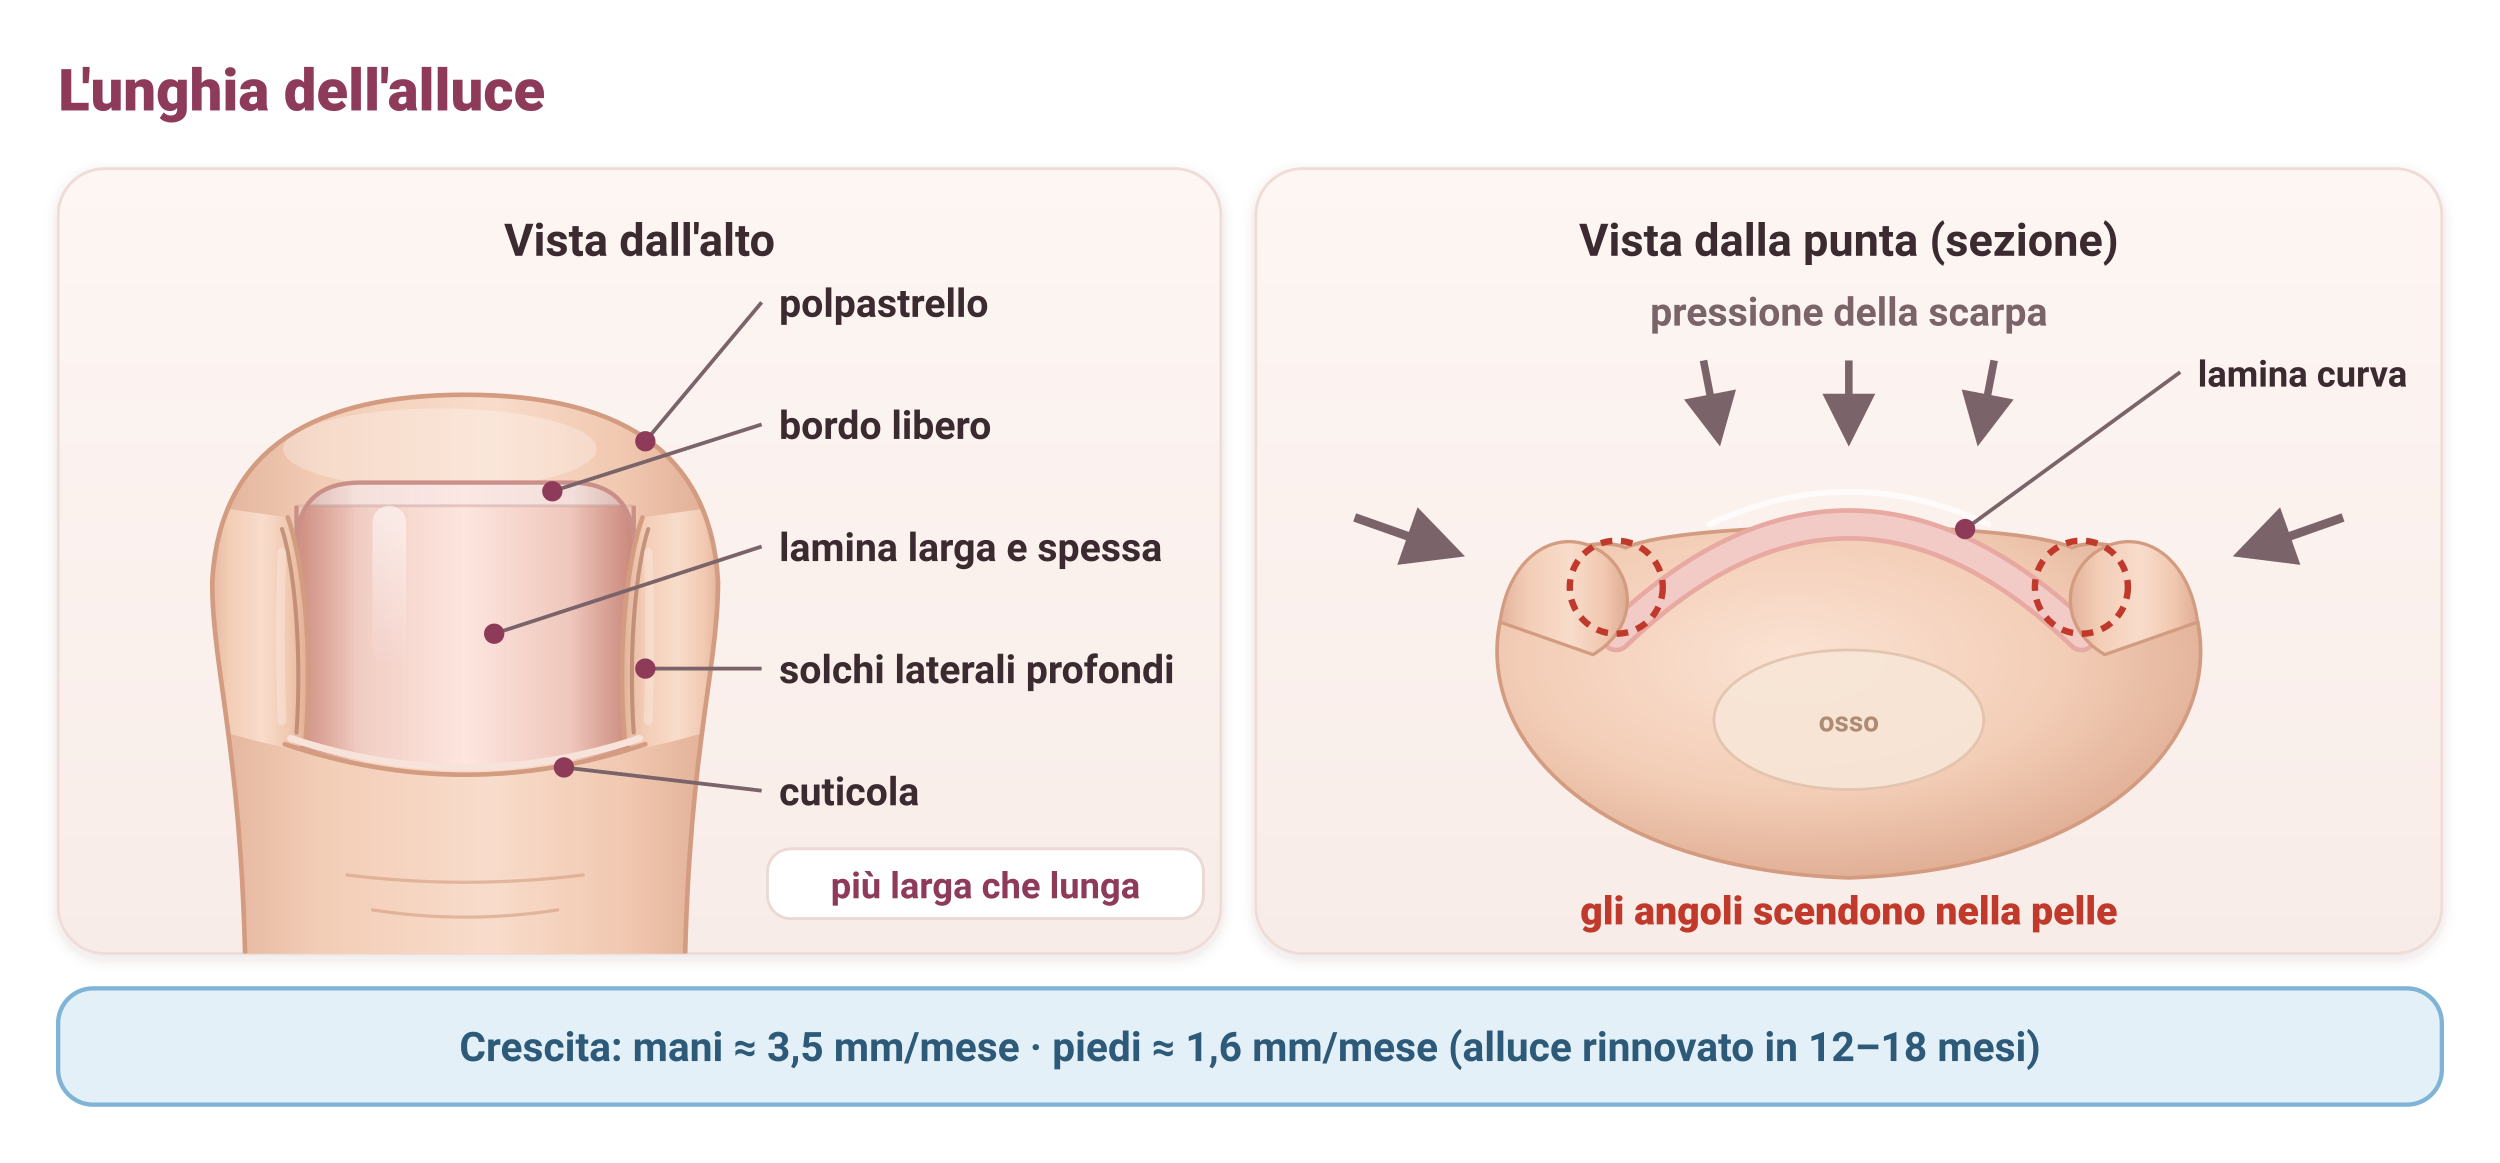
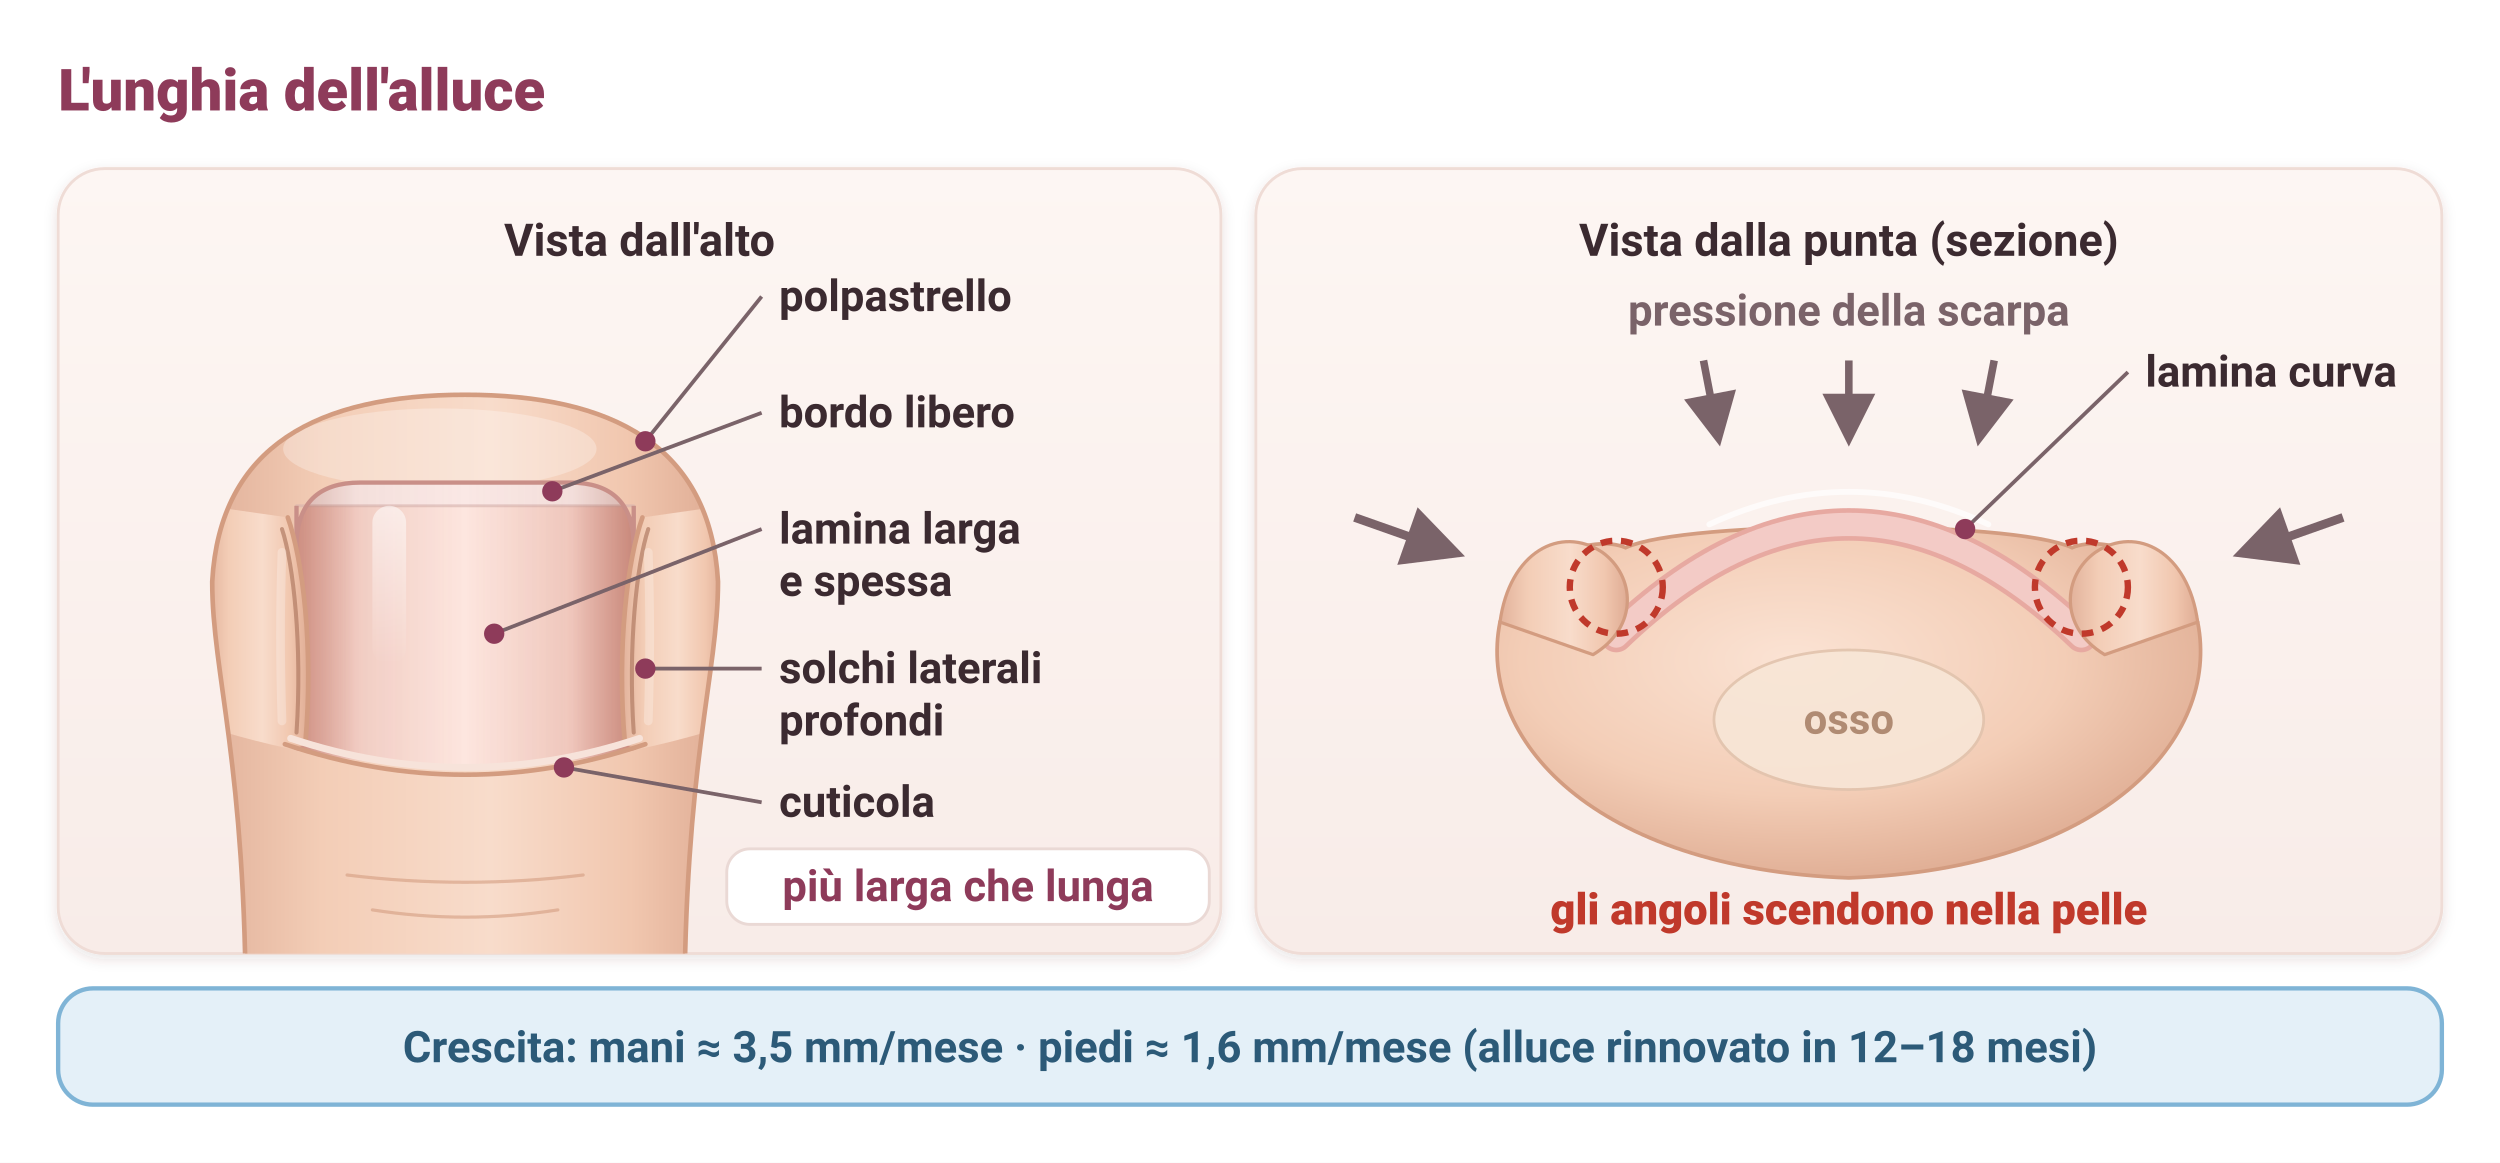
<svg xmlns="http://www.w3.org/2000/svg" viewBox="0 0 860 400" width="860" height="400" font-family="system-ui, -apple-system, 'Segoe UI', Roboto, Arial, sans-serif" role="img">
  <rect width="100%" height="100%" fill="#ffffff" />
  <defs>
    <linearGradient id="nxSkin" x1="0" y1="0" x2="1" y2="0">
      <stop offset="0" stop-color="#e2b29b" />
      <stop offset=".22" stop-color="#f3cdb6" />
      <stop offset=".55" stop-color="#f8dccb" />
      <stop offset=".82" stop-color="#f1c7af" />
      <stop offset="1" stop-color="#dfac94" />
    </linearGradient>
    <linearGradient id="nxPanel" x1="0" y1="0" x2="0" y2="1">
      <stop offset="0" stop-color="#fdf6f3" />
      <stop offset="1" stop-color="#f8ece8" />
    </linearGradient>
    <filter id="nxSh" x="-5%" y="-5%" width="110%" height="115%">
      <feDropShadow dx="0" dy="1.5" stdDeviation="2.2" flood-color="#5a2a3a" flood-opacity=".13" />
    </filter>
  </defs>
  <defs>
    <linearGradient id="dxHi" x1="0" y1="0" x2="0" y2="1">
      <stop offset="0" stop-color="#fff" stop-opacity="0.9" />
      <stop offset="0.6" stop-color="#fff" stop-opacity="0.35" />
      <stop offset="1" stop-color="#fff" stop-opacity="0" />
    </linearGradient>
    <linearGradient id="dxToeNail" x1="0" y1="0" x2="1" y2="0">
      <stop offset="0" stop-color="#eab0a4" stop-opacity="1" />
      <stop offset="0.2" stop-color="#f7d5cc" stop-opacity="1" />
      <stop offset="0.5" stop-color="#fde6df" stop-opacity="1" />
      <stop offset="0.8" stop-color="#f6d0c6" stop-opacity="1" />
      <stop offset="1" stop-color="#e6ab9f" stop-opacity="1" />
    </linearGradient>
    <linearGradient id="dxShadeW" x1="0" y1="0" x2="1" y2="0">
      <stop offset="0" stop-color="#8a3f2e" stop-opacity="0.3" />
      <stop offset="0.18" stop-color="#8a3f2e" stop-opacity="0.05" />
      <stop offset="0.5" stop-color="#8a3f2e" stop-opacity="0" />
      <stop offset="0.82" stop-color="#8a3f2e" stop-opacity="0.06" />
      <stop offset="1" stop-color="#8a3f2e" stop-opacity="0.32" />
    </linearGradient>
    <radialGradient id="dxSkinR" cx=".42" cy=".38" r=".7">
      <stop offset="0" stop-color="#fbe3d4" />
      <stop offset=".55" stop-color="#f3cdb6" />
      <stop offset="1" stop-color="#dba68c" />
    </radialGradient>
  </defs>
  <defs>
    <marker id="ar" viewBox="0 0 10 10" refX="8" refY="5" markerWidth="7" markerHeight="7" orient="auto-start-reverse">
      <path d="M0,0 L10,5 L0,10 z" fill="#8e3b5a" />
    </marker>
    <marker id="arw" viewBox="0 0 10 10" refX="8" refY="5" markerWidth="7" markerHeight="7" orient="auto-start-reverse">
      <path d="M0,0 L10,5 L0,10 z" fill="#7a6369" />
    </marker>
  </defs>
  <text x="20.0" y="38.0" font-size="20" text-anchor="start" font-weight="800" fill="#8e3b5a">L'unghia dell'alluce</text>
  <defs>
    <clipPath id="dk161">
      <rect x="20" y="58" width="400" height="270" rx="16" />
    </clipPath>
  </defs>
  <rect x="20" y="58" width="400" height="270" rx="16" fill="url(#nxPanel)" stroke="#efdcd6" stroke-width="1" filter="url(#nxSh)" />
  <g clip-path="url(#dk161)">
    <defs>
      <clipPath id="toe159">
        <path d="M84.6,352.0 C84.6,262.0 73.0,232.0 73.0,200.1 C75.6,153.2 109.5,135.8 160.0,135.8 C210.5,135.8 244.4,153.2 247.0,200.1 C247.0,232.0 235.4,262.0 235.4,352.0 C190.2,362.0 129.8,362.0 84.6,352.0 Z" />
      </clipPath>
    </defs>
    <path d="M84.6,352.0 C84.6,262.0 73.0,232.0 73.0,200.1 C75.6,153.2 109.5,135.8 160.0,135.8 C210.5,135.8 244.4,153.2 247.0,200.1 C247.0,232.0 235.4,262.0 235.4,352.0 C190.2,362.0 129.8,362.0 84.6,352.0 Z" fill="url(#nxSkin)" />
    <ellipse cx="151.3" cy="154.4" rx="53.9" ry="13.9" fill="#fff" opacity=".28" clip-path="url(#toe159)" />
    <defs>
      <clipPath id="c160">
        <path d="M102.0,268.0 L218.0,268.0 L218.0,174.0 L218.0,188.0 Q218.0,166.0 196.0,166.0 L124.0,166.0 Q102.0,166.0 102.0,188.0 L102.0,174.0 Z" />
      </clipPath>
    </defs>
    <path d="M102.0,268.0 L218.0,268.0 L218.0,174.0 L218.0,188.0 Q218.0,166.0 196.0,166.0 L124.0,166.0 Q102.0,166.0 102.0,188.0 L102.0,174.0 Z" fill="url(#dxToeNail)" />
    <rect x="98.0" y="156.0" width="124.0" height="18.0" fill="#fae8e5" clip-path="url(#c160)" />
    <line x1="102.0" y1="174.0" x2="218.0" y2="174.0" stroke="#d6b3ae" stroke-width="1" stroke-linecap="round" opacity=".6" />
    <rect x="102.0" y="162.0" width="116.0" height="108.0" fill="url(#dxShadeW)" clip-path="url(#c160)" />
    <rect x="128.1" y="174.0" width="11.6" height="54.6" rx="5.8" fill="url(#dxHi)" opacity=".6" clip-path="url(#c160)" />
    <path d="M102.0,268.0 L218.0,268.0 L218.0,174.0 L218.0,188.0 Q218.0,166.0 196.0,166.0 L124.0,166.0 Q102.0,166.0 102.0,188.0 L102.0,174.0 Z" fill="none" stroke="#c98f88" stroke-width="1.5" />
    <path d="M105.0,256.0 C108.0,222.4 104.0,192.0 99.0,178.0 L71.0,174.0 L71.0,272.0 Z" fill="url(#nxSkin)" clip-path="url(#toe159)" />
    <path d="M105.0,256.0 C108.0,222.4 104.0,192.0 99.0,178.0" fill="none" stroke="#d39c80" stroke-width="1.6" stroke-linecap="round" stroke-linejoin="round" />
    <path d="M102.0,252.0 C104.0,222.4 101.0,194.0 97.0,182.0" fill="none" stroke="#b07a62" stroke-width="1.4" stroke-linecap="round" stroke-linejoin="round" opacity=".7" />
    <path d="M97.0,248.0 Q96.0,218.0 97.0,190.0" fill="none" stroke="#fff" stroke-width="3" stroke-linecap="round" stroke-linejoin="round" opacity=".25" />
    <path d="M215.0,256.0 C212.0,222.4 216.0,192.0 221.0,178.0 L249.0,174.0 L249.0,272.0 Z" fill="url(#nxSkin)" clip-path="url(#toe159)" />
    <path d="M215.0,256.0 C212.0,222.4 216.0,192.0 221.0,178.0" fill="none" stroke="#d39c80" stroke-width="1.6" stroke-linecap="round" stroke-linejoin="round" />
    <path d="M218.0,252.0 C216.0,222.4 219.0,194.0 223.0,182.0" fill="none" stroke="#b07a62" stroke-width="1.4" stroke-linecap="round" stroke-linejoin="round" opacity=".7" />
    <path d="M223.0,248.0 Q224.0,218.0 223.0,190.0" fill="none" stroke="#fff" stroke-width="3" stroke-linecap="round" stroke-linejoin="round" opacity=".25" />
    <path d="M71.0,250.0 Q160.0,278.0 249.0,250.0 L249.0,372.0 L71.0,372.0 Z" fill="url(#nxSkin)" clip-path="url(#toe159)" />
    <path d="M100.0,254.0 Q160.0,274.0 220.0,254.0" fill="none" stroke="#f7e3da" stroke-width="2.4" stroke-linecap="round" stroke-linejoin="round" />
    <path d="M98.0,256.0 Q160.0,277.0 222.0,256.0" fill="none" stroke="#d39c80" stroke-width="1.6" stroke-linecap="round" stroke-linejoin="round" />
    <path d="M119.4,301.0 Q160.0,306.0 200.6,301.0" fill="none" stroke="#d39c80" stroke-width="1.1" stroke-linecap="round" stroke-linejoin="round" opacity=".6" />
    <path d="M128.1,313.0 Q160.0,318.0 191.9,313.0" fill="none" stroke="#d39c80" stroke-width="1.1" stroke-linecap="round" stroke-linejoin="round" opacity=".6" />
    <path d="M84.6,352.0 C84.6,262.0 73.0,232.0 73.0,200.1 C75.6,153.2 109.5,135.8 160.0,135.8 C210.5,135.8 244.4,153.2 247.0,200.1 C247.0,232.0 235.4,262.0 235.4,352.0 C190.2,362.0 129.8,362.0 84.6,352.0 Z" fill="none" stroke="#d39c80" stroke-width="1.6" />
  </g>
  <text x="220.0" y="88.0" font-size="15.5" text-anchor="middle" font-weight="700" fill="#3b2a30">Vista dall'alto</text>
-   <line x1="222.0" y1="151.8" x2="262.0" y2="104.0" stroke="#7a6369" stroke-width="1.3" />
+   <line x1="222.0" y1="151.8" x2="262.0" y2="102.0" stroke="#7a6369" stroke-width="1.3" />
  <circle cx="222.0" cy="151.8" r="3.5" fill="#8e3b5a" />
-   <text x="268.0" y="109.0" font-size="13.5" text-anchor="start" font-weight="600" fill="#3b2a30">polpastrello</text>
-   <line x1="190.0" y1="169.0" x2="262.0" y2="146.0" stroke="#7a6369" stroke-width="1.3" />
+   <text x="268.0" y="107.0" font-size="15" text-anchor="start" font-weight="600" fill="#3b2a30">polpastrello</text>
+   <line x1="190.0" y1="169.0" x2="262.0" y2="142.0" stroke="#7a6369" stroke-width="1.3" />
  <circle cx="190.0" cy="169.0" r="3.5" fill="#8e3b5a" />
-   <text x="268.0" y="151.0" font-size="13.5" text-anchor="start" font-weight="600" fill="#3b2a30">bordo libero</text>
-   <line x1="170.0" y1="218.0" x2="262.0" y2="188.0" stroke="#7a6369" stroke-width="1.3" />
+   <text x="268.0" y="147.0" font-size="15" text-anchor="start" font-weight="600" fill="#3b2a30">bordo libero</text>
+   <line x1="170.0" y1="218.0" x2="262.0" y2="182.0" stroke="#7a6369" stroke-width="1.3" />
  <circle cx="170.0" cy="218.0" r="3.5" fill="#8e3b5a" />
-   <text x="268.0" y="193.0" font-size="13.5" text-anchor="start" font-weight="600" fill="#3b2a30">lamina larga e spessa</text>
+   <text x="268.0" y="187.0" font-size="15" text-anchor="start" font-weight="600" fill="#3b2a30">lamina larga</text>
+   <text x="268.0" y="205.0" font-size="15" text-anchor="start" font-weight="600" fill="#3b2a30">e spessa</text>
  <line x1="222.0" y1="230.0" x2="262.0" y2="230.0" stroke="#7a6369" stroke-width="1.3" />
  <circle cx="222.0" cy="230.0" r="3.5" fill="#8e3b5a" />
-   <text x="268.0" y="235.0" font-size="13.5" text-anchor="start" font-weight="600" fill="#3b2a30">solchi laterali profondi</text>
-   <line x1="194.0" y1="264.0" x2="262.0" y2="272.0" stroke="#7a6369" stroke-width="1.3" />
+   <text x="268.0" y="235.0" font-size="15" text-anchor="start" font-weight="600" fill="#3b2a30">solchi laterali</text>
+   <text x="268.0" y="253.0" font-size="15" text-anchor="start" font-weight="600" fill="#3b2a30">profondi</text>
+   <line x1="194.0" y1="264.0" x2="262.0" y2="276.0" stroke="#7a6369" stroke-width="1.3" />
  <circle cx="194.0" cy="264.0" r="3.5" fill="#8e3b5a" />
-   <text x="268.0" y="277.0" font-size="13.5" text-anchor="start" font-weight="600" fill="#3b2a30">cuticola</text>
-   <rect x="264.0" y="292.0" width="150.0" height="24.0" rx="8" fill="#fff" stroke="#ead9d5" stroke-width="1" />
-   <text x="339.0" y="309.0" font-size="12.5" text-anchor="middle" font-weight="700" fill="#8e3b5a">più larga che lunga</text>
+   <text x="268.0" y="281.0" font-size="15" text-anchor="start" font-weight="600" fill="#3b2a30">cuticola</text>
+   <rect x="250.0" y="292.0" width="166.0" height="26.0" rx="8" fill="#fff" stroke="#ead9d5" stroke-width="1" />
+   <text x="333.0" y="310.0" font-size="15" text-anchor="middle" font-weight="700" fill="#8e3b5a">più larga che lunga</text>
  <defs>
    <clipPath id="dk162">
      <rect x="432" y="58" width="408" height="270" rx="16" />
    </clipPath>
  </defs>
  <rect x="432" y="58" width="408" height="270" rx="16" fill="url(#nxPanel)" stroke="#efdcd6" stroke-width="1" filter="url(#nxSh)" />
  <g clip-path="url(#dk162)">
    <g transform="translate(636.0,230.0) rotate(0.0) scale(0.800)">
      <path d="M-150,-20 C-160,30 -110,86 0,90 C110,86 160,30 150,-20 C140,-48 110,-58 96,-52 C70,-64 -70,-64 -96,-52 C-110,-58 -140,-48 -150,-20 Z" fill="url(#dxSkinR)" stroke="#d39c80" stroke-width="1.6" />
      <ellipse cx="0" cy="22" rx="58" ry="30" fill="#f7e6d6" stroke="#e1c3ad" stroke-width="1.2" opacity=".9" />
-       <text x="0.0" y="27.0" font-size="12" text-anchor="middle" font-weight="600" fill="#b08b73">osso</text>
+       <text x="0.0" y="28.0" font-size="18" text-anchor="middle" font-weight="600" fill="#b08b73">osso</text>
      <path d="M-100,-14.0 Q0,-110.0 100,-14.0" fill="none" stroke="#e7a9a1" stroke-width="14" stroke-linecap="round" stroke-linejoin="round" />
      <path d="M-100,-14.0 Q0,-110.0 100,-14.0" fill="none" stroke="#f3cbc6" stroke-width="10" stroke-linecap="round" stroke-linejoin="round" />
      <path d="M-60,-62.0 Q0,-90.0 60,-62.0" fill="none" stroke="#fff" stroke-width="2.5" stroke-linecap="round" stroke-linejoin="round" opacity=".7" />
      <path d="M-150.0,-20.0 C-146.0,-50.0 -124.0,-62.0 -106.0,-50.0 C-92.0,-40.0 -90.0,-18.0 -110.0,-6.0 Z" fill="url(#nxSkin)" stroke="#d39c80" stroke-width="1.4" stroke-linecap="round" stroke-linejoin="round" />
      <path d="M150.0,-20.0 C146.0,-50.0 124.0,-62.0 106.0,-50.0 C92.0,-40.0 90.0,-18.0 110.0,-6.0 Z" fill="url(#nxSkin)" stroke="#d39c80" stroke-width="1.4" stroke-linecap="round" stroke-linejoin="round" />
    </g>
    <circle cx="556.0" cy="202.0" r="16.0" fill="none" stroke="#c0392b" stroke-width="2.2" stroke-dasharray="4 3" />
    <line x1="466.0" y1="178.0" x2="500.0" y2="190.0" stroke="#7a6369" stroke-width="3" marker-end="url(#arw)" />
    <circle cx="716.0" cy="202.0" r="16.0" fill="none" stroke="#c0392b" stroke-width="2.2" stroke-dasharray="4 3" />
    <line x1="806.0" y1="178.0" x2="772.0" y2="190.0" stroke="#7a6369" stroke-width="3" marker-end="url(#arw)" />
    <line x1="586.0" y1="124.0" x2="591.0" y2="150.0" stroke="#7a6369" stroke-width="2.6" marker-end="url(#arw)" />
    <line x1="636.0" y1="124.0" x2="636.0" y2="150.0" stroke="#7a6369" stroke-width="2.6" marker-end="url(#arw)" />
    <line x1="686.0" y1="124.0" x2="681.0" y2="150.0" stroke="#7a6369" stroke-width="2.6" marker-end="url(#arw)" />
-     <text x="636.0" y="112.0" font-size="13.5" text-anchor="middle" font-weight="700" fill="#7a6369">pressione della scarpa</text>
-     <text x="636.0" y="318.0" font-size="13.5" text-anchor="middle" font-weight="800" fill="#c0392b">gli angoli scendono nella pelle</text>
+     <text x="636.0" y="112.0" font-size="15" text-anchor="middle" font-weight="700" fill="#7a6369">pressione della scarpa</text>
+     <text x="636.0" y="318.0" font-size="15" text-anchor="middle" font-weight="800" fill="#c0392b">gli angoli scendono nella pelle</text>
  </g>
  <text x="636.0" y="88.0" font-size="15.5" text-anchor="middle" font-weight="700" fill="#3b2a30">Vista dalla punta (sezione)</text>
-   <line x1="676.0" y1="182.0" x2="750.0" y2="128.0" stroke="#7a6369" stroke-width="1.3" />
+   <line x1="676.0" y1="182.0" x2="732.0" y2="128.0" stroke="#7a6369" stroke-width="1.3" />
  <circle cx="676.0" cy="182.0" r="3.5" fill="#8e3b5a" />
-   <text x="756.0" y="133.0" font-size="12.5" text-anchor="start" font-weight="600" fill="#3b2a30">lamina curva</text>
+   <text x="738.0" y="133.0" font-size="15" text-anchor="start" font-weight="600" fill="#3b2a30">lamina curva</text>
  <rect x="20.0" y="340.0" width="820.0" height="40.0" rx="12" fill="#e4f0f8" stroke="#7fb4d6" stroke-width="1.5" />
-   <text x="430.0" y="365.0" font-size="14.0" text-anchor="middle" font-weight="700" fill="#2c5a78">Crescita: mani ≈ 3,5 mm/mese · piedi ≈ 1,6 mm/mese (alluce rinnovato in 12–18 mesi)</text>
+   <text x="430.0" y="365.4" font-size="15.0" text-anchor="middle" font-weight="700" fill="#2c5a78">Crescita: mani ≈ 3,5 mm/mese · piedi ≈ 1,6 mm/mese (alluce rinnovato in 12–18 mesi)</text>
</svg>
